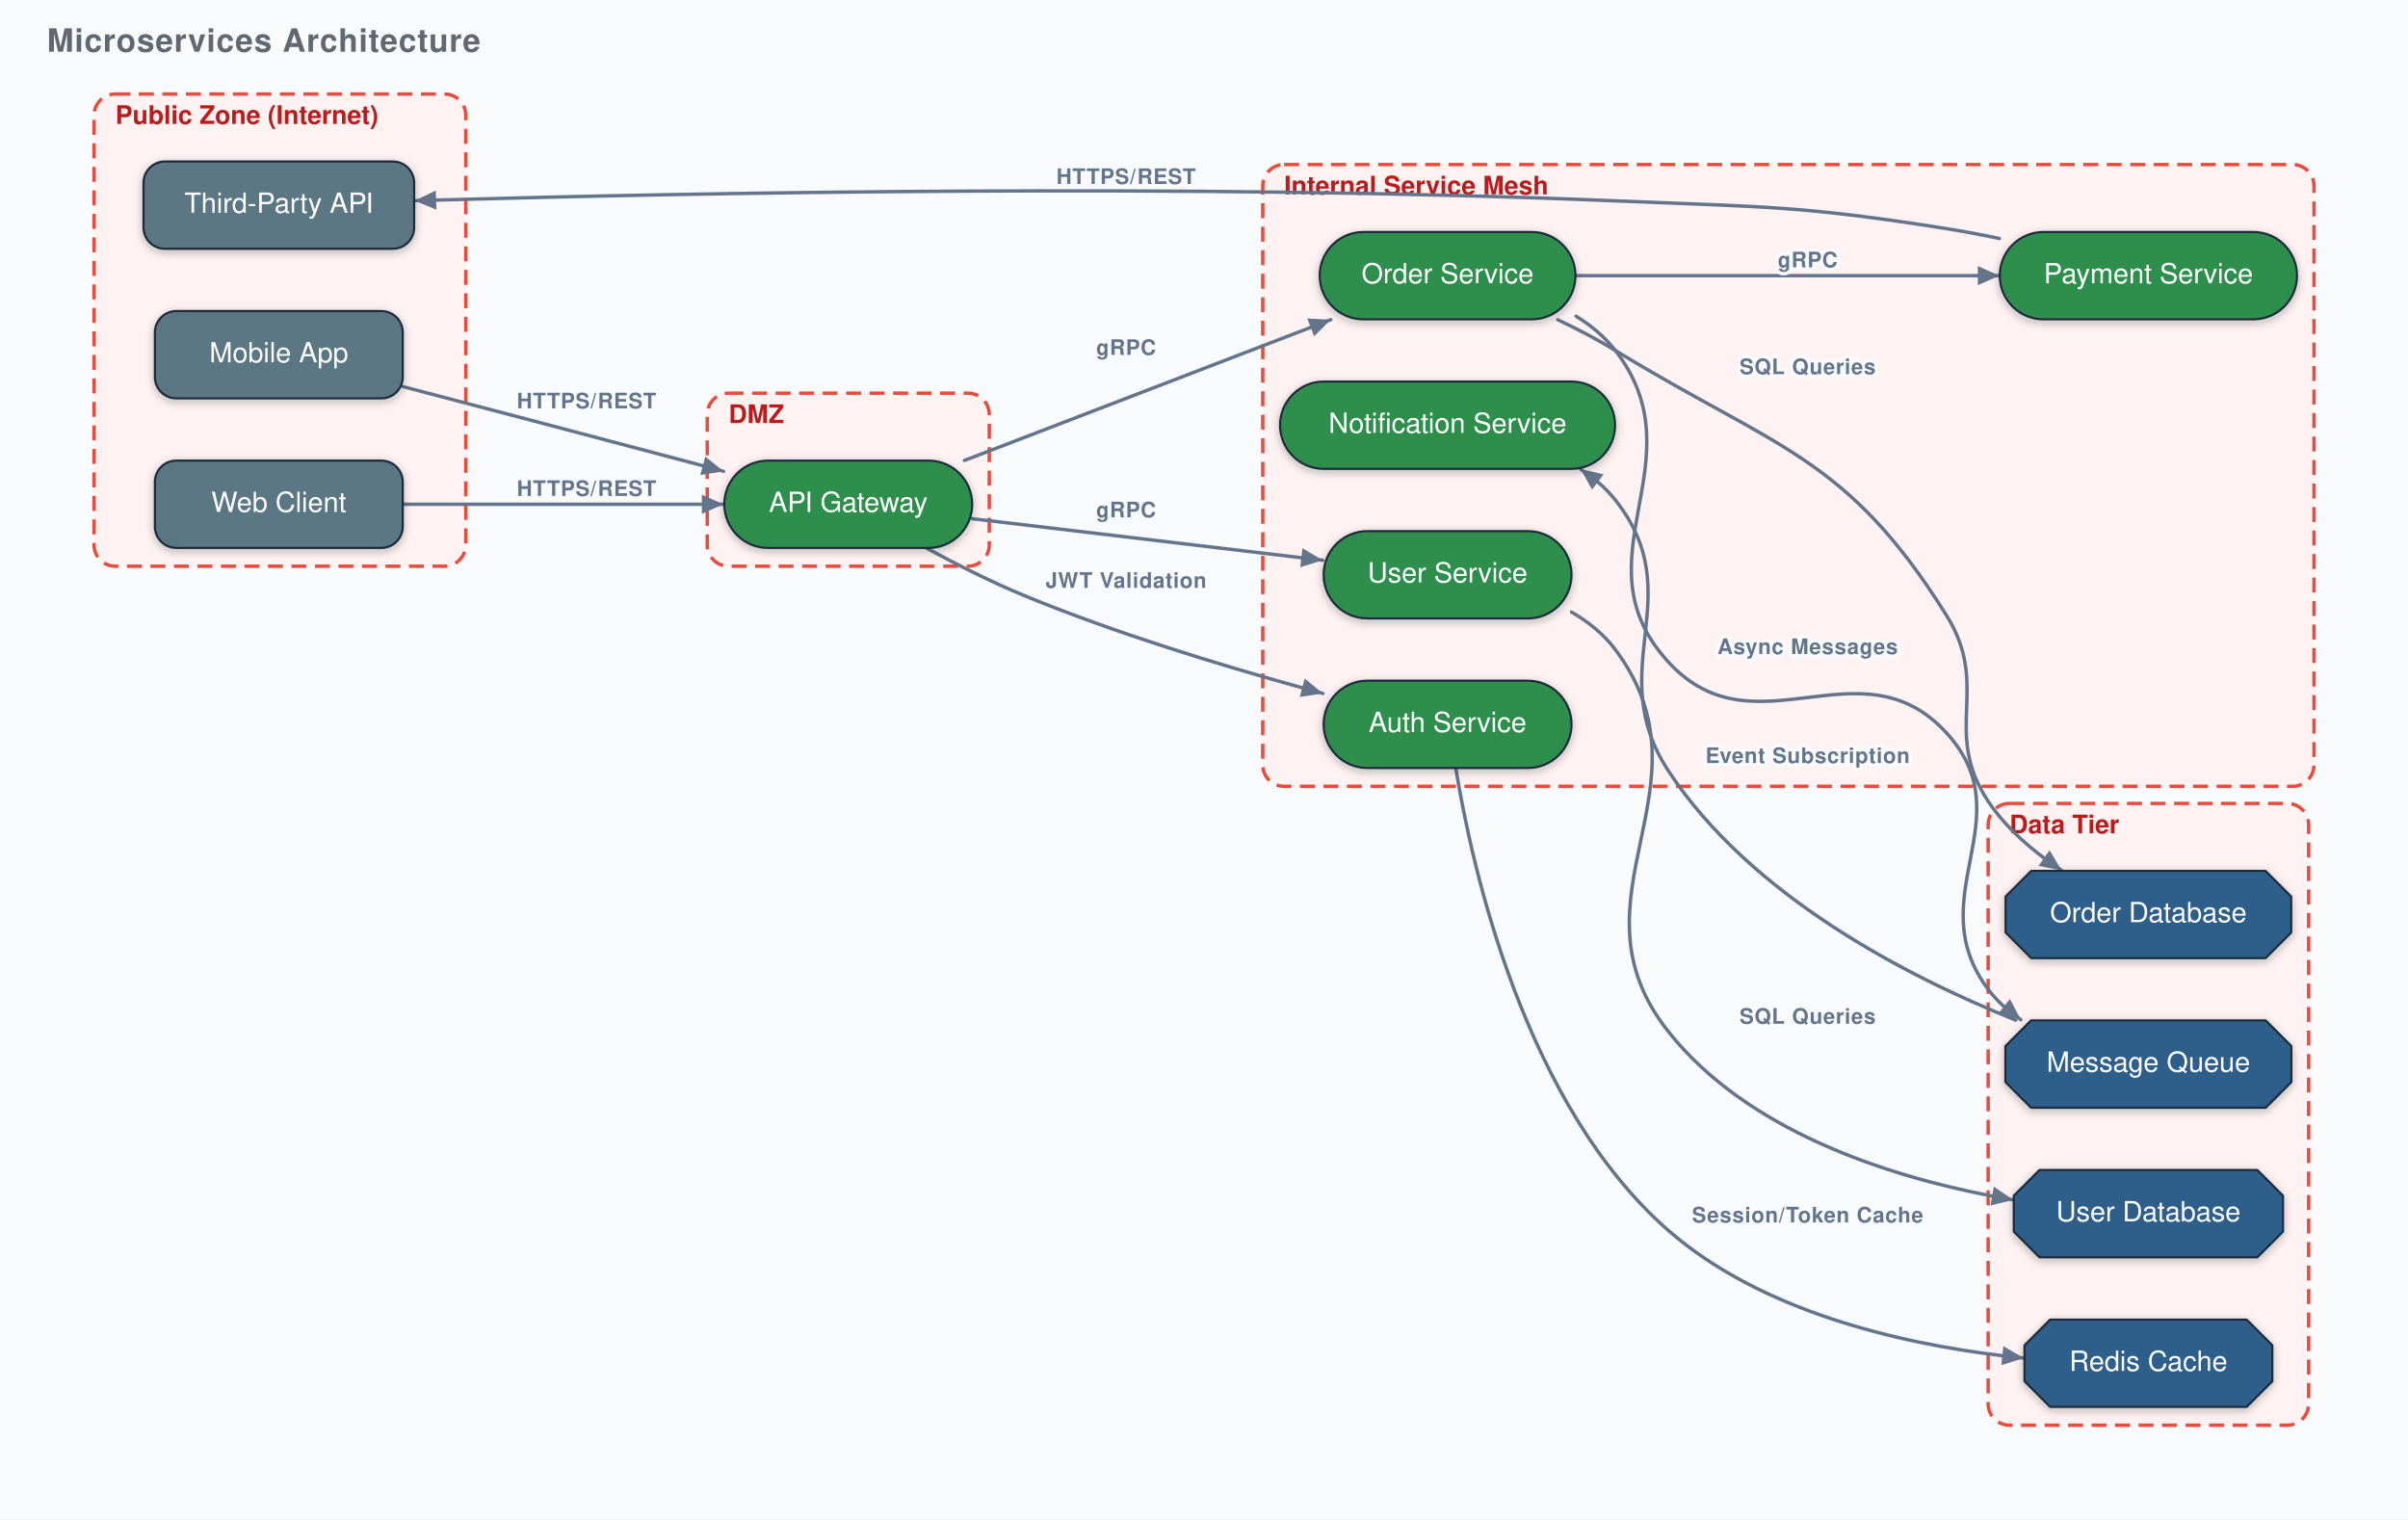
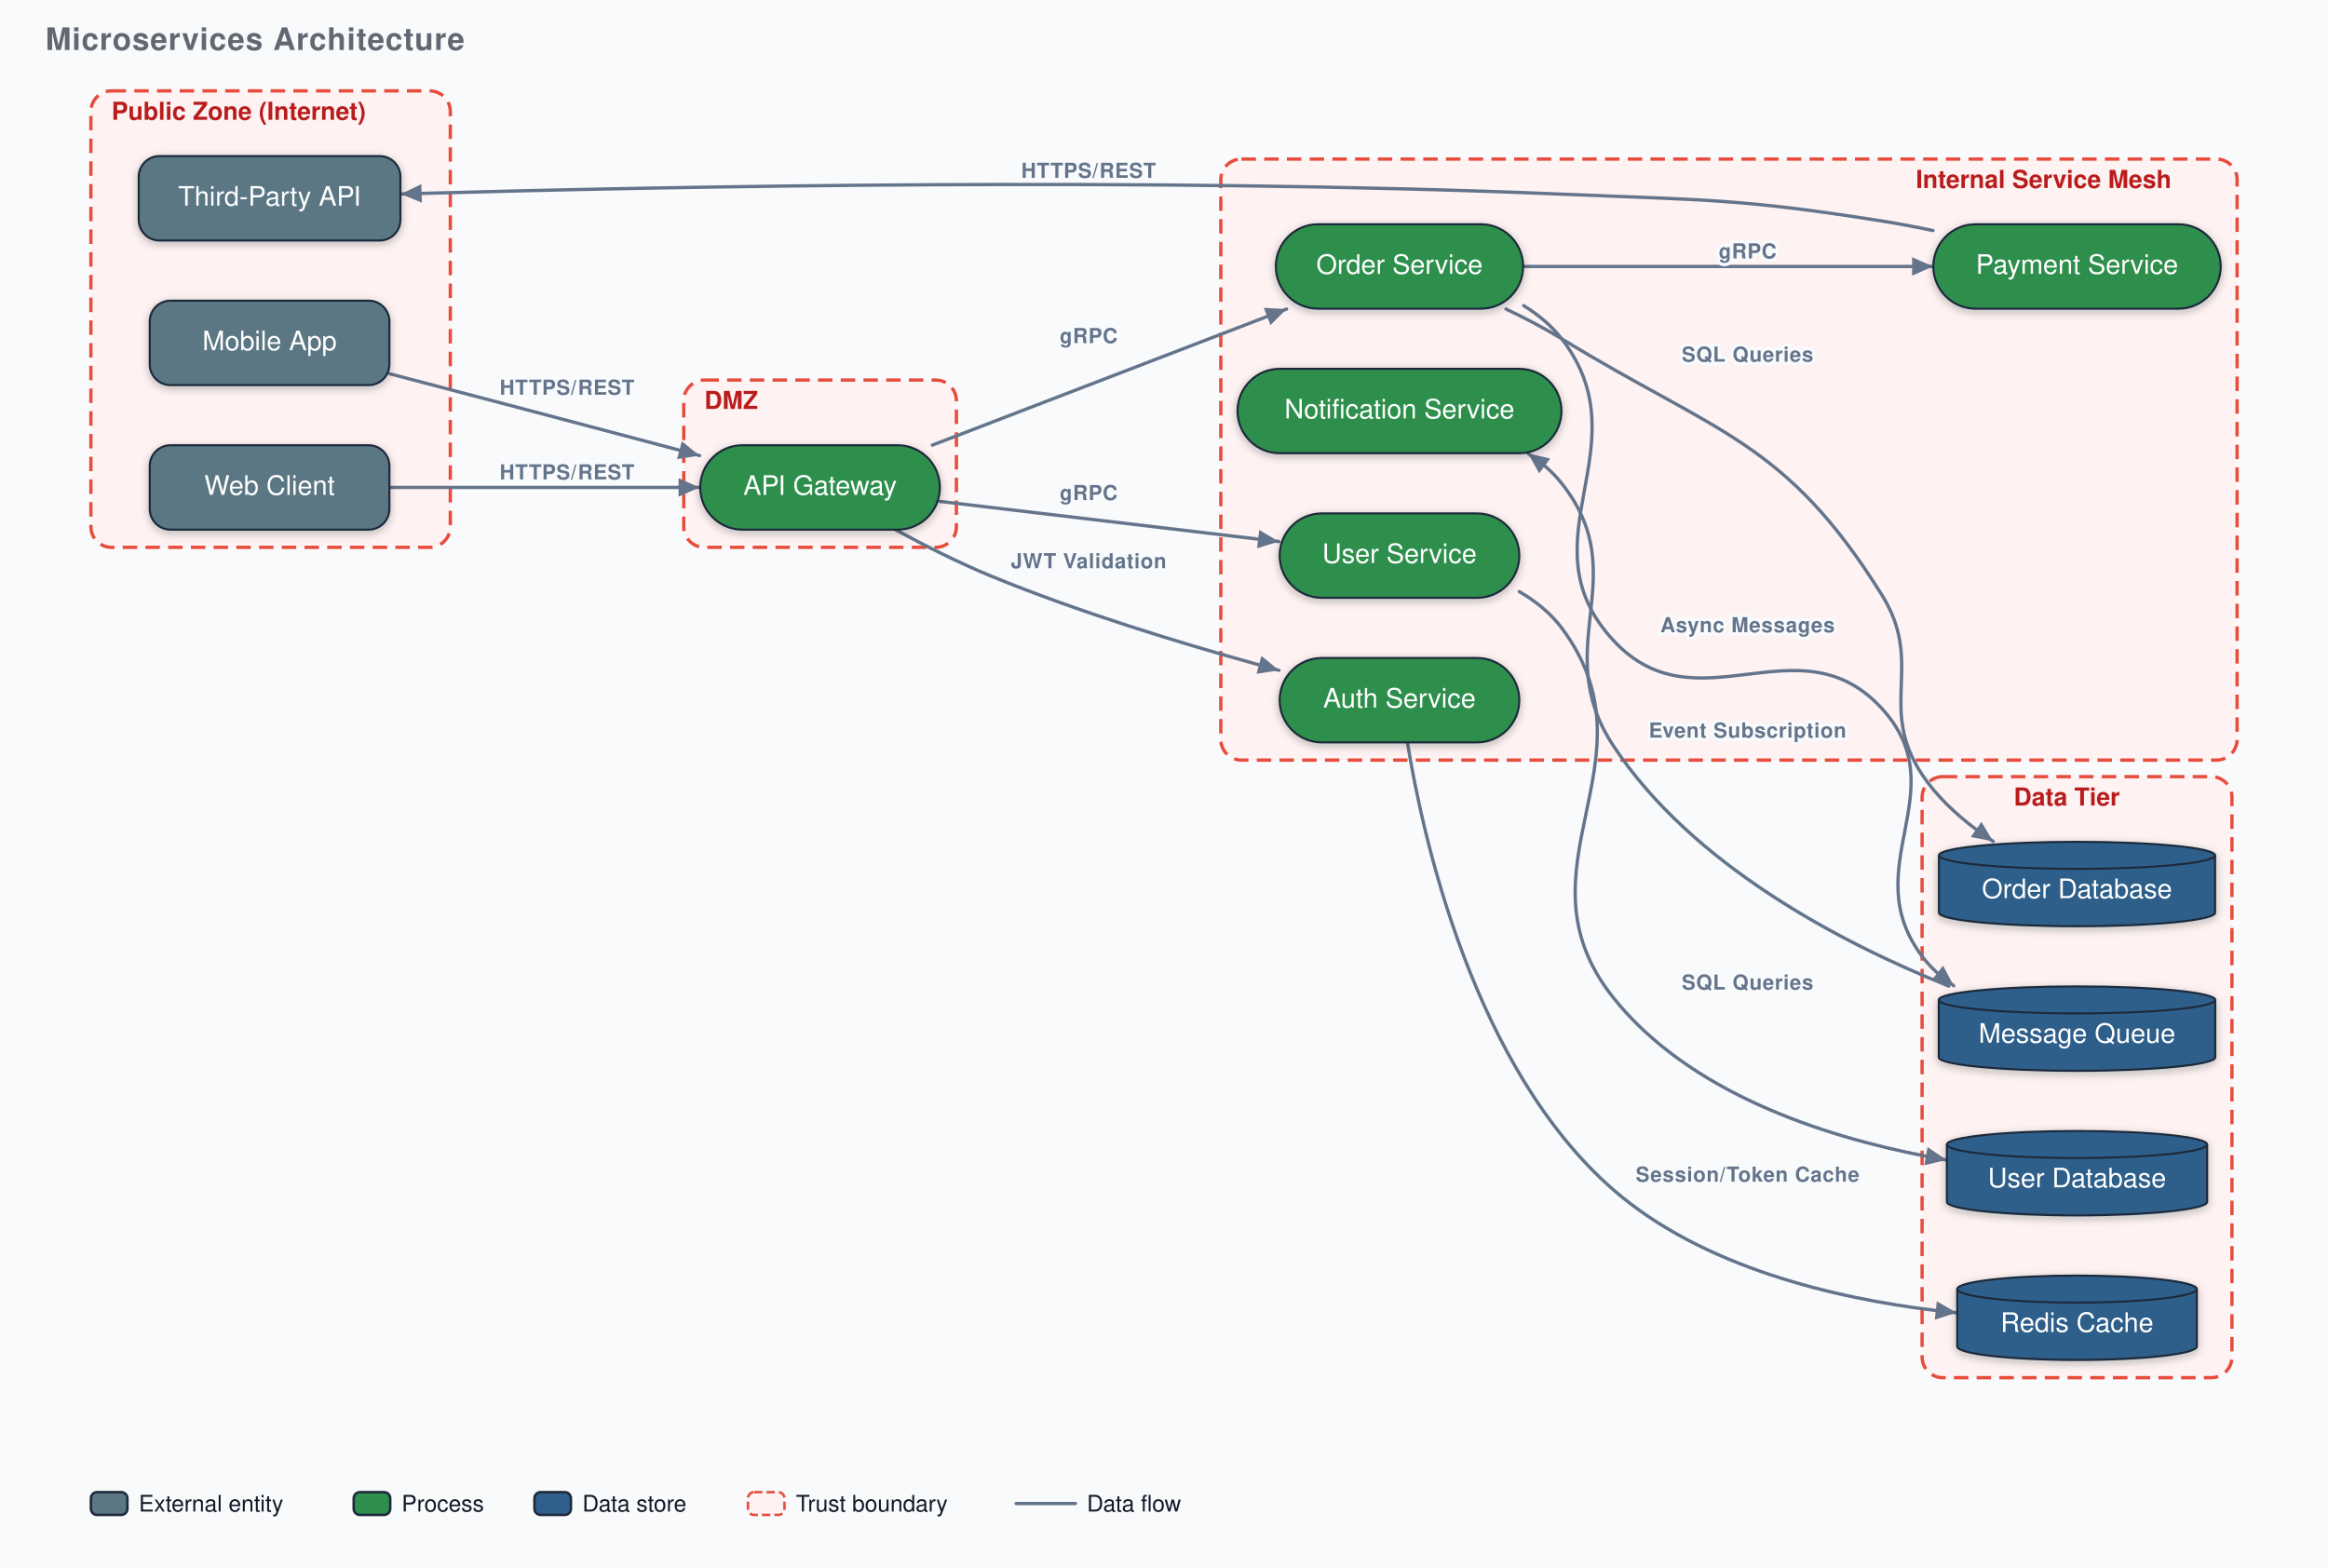
- <svg xmlns="http://www.w3.org/2000/svg" width="1127" height="711" viewBox="-44 -36 1127 711" preserveAspectRatio="xMidYMid meet" class="usv-svg usv-dfd" data-usv-engine="svg" data-usv-module="dfd" data-usv-theme="sv_default">
+ <svg xmlns="http://www.w3.org/2000/svg" width="1127" height="759" viewBox="-44 -36 1127 759" preserveAspectRatio="xMidYMid meet" class="usv-svg usv-dfd" data-usv-engine="svg" data-usv-module="dfd" data-usv-theme="sv_default">
  <defs>
    <filter id="usv-shadow-0" x="-20%" y="-20%" width="140%" height="140%">
      <feDropShadow dx="0" dy="1.2" stdDeviation="2.2" flood-color="#0f172a" flood-opacity="0.28" />
    </filter>
    <marker id="usv-arrow-1" viewBox="0 0 10 10" refX="9" refY="5" markerWidth="7" markerHeight="7" orient="auto-start-reverse">
      <path d="M 0 1 L 9 5 L 0 9 z" fill="#64748b" />
    </marker>
  </defs>
  <style type="text/css">
.usv-dfd text { font-family: Helvetica Neue, Helvetica, Arial, sans-serif; }
.usv-dfd .usv-node:hover rect, .usv-dfd .usv-node:hover polygon { stroke-width: 2.2; }
</style>
-   <rect x="-44" y="-36" width="1127" height="711" rx="0" fill="#f8fafc" stroke="none" stroke-width="0" />
+   <rect x="-44" y="-36" width="1127" height="759" rx="0" fill="#f8fafc" stroke="none" stroke-width="0" />
  <g class="usv-cluster" data-cluster-id="public_zone" data-label="Public Zone (Internet)">
    <rect x="0" y="8" width="174" height="221" rx="10" fill="#fef2f2" stroke="#e74c3c" stroke-width="1.6" stroke-dasharray="7 4" />
-     <text x="10" y="22" text-anchor="start" font-size="12" fill="#b91c1c" font-weight="bold">Public Zone (Internet)</text>
  </g>
  <g class="usv-cluster" data-cluster-id="dmz" data-label="DMZ">
    <rect x="287" y="148" width="132" height="81" rx="10" fill="#fef2f2" stroke="#e74c3c" stroke-width="1.6" stroke-dasharray="7 4" />
-     <text x="297" y="162" text-anchor="start" font-size="12" fill="#b91c1c" font-weight="bold">DMZ</text>
  </g>
  <g class="usv-cluster" data-cluster-id="internal_services" data-label="Internal Service Mesh">
    <rect x="547" y="41" width="492" height="291" rx="10" fill="#fef2f2" stroke="#e74c3c" stroke-width="1.6" stroke-dasharray="7 4" />
-     <text x="557" y="55" text-anchor="start" font-size="12" fill="#b91c1c" font-weight="bold">Internal Service Mesh</text>
  </g>
  <g class="usv-cluster" data-cluster-id="data_tier" data-label="Data Tier">
    <rect x="886.5" y="340" width="150" height="291" rx="10" fill="#fef2f2" stroke="#e74c3c" stroke-width="1.6" stroke-dasharray="7 4" />
-     <text x="896.5" y="354" text-anchor="start" font-size="12" fill="#b91c1c" font-weight="bold">Data Tier</text>
  </g>
  <g class="usv-edge usv-edge--dataflow" data-from="mobile_app" data-to="api_gateway">
    <path d="M 144.65 144.95 C 180.63 154.39 228.05 166.85 270 178 C 274.86 179.29 279.88 180.63 284.94 181.98 L 294.66 184.58" fill="none" stroke="#64748b" stroke-width="1.6" stroke-linecap="round" marker-end="url(#usv-arrow-1)" />
  </g>
  <g class="usv-edge usv-edge--dataflow" data-from="web_client" data-to="api_gateway">
    <path d="M 144.57 200 C 185.62 200 241.15 200 284.42 200 L 294.58 200" fill="none" stroke="#64748b" stroke-width="1.6" stroke-linecap="round" marker-end="url(#usv-arrow-1)" />
  </g>
  <g class="usv-edge usv-edge--dataflow" data-from="api_gateway" data-to="auth_service">
    <path d="M 389.64 220.54 C 403.79 228.2 420.39 236.59 436 243 C 477.95 260.23 526.7 275.14 565.15 285.79 L 575.19 288.54" fill="none" stroke="#64748b" stroke-width="1.6" stroke-linecap="round" marker-end="url(#usv-arrow-1)" />
  </g>
  <g class="usv-edge usv-edge--dataflow" data-from="api_gateway" data-to="user_service">
    <path d="M 411.03 206.76 C 455.66 212.05 517.84 219.41 564.95 225 L 575.07 226.19" fill="none" stroke="#64748b" stroke-width="1.6" stroke-linecap="round" marker-end="url(#usv-arrow-1)" />
  </g>
  <g class="usv-edge usv-edge--dataflow" data-from="api_gateway" data-to="order_service">
    <path d="M 407.37 179.5 C 453.57 161.75 520.46 136.05 569.32 117.27 L 578.84 113.62" fill="none" stroke="#64748b" stroke-width="1.6" stroke-linecap="round" marker-end="url(#usv-arrow-1)" />
  </g>
  <g class="usv-edge usv-edge--dataflow" data-from="order_service" data-to="payment_service">
    <path d="M 693.54 93 C 746.16 93 823.58 93 881.52 93 L 891.74 93" fill="none" stroke="#64748b" stroke-width="1.6" stroke-linecap="round" marker-end="url(#usv-arrow-1)" />
  </g>
  <g class="usv-edge usv-edge--dataflow" data-from="payment_service" data-to="third_party_api">
    <path d="M 891.79 75.62 C 883.48 73.88 875.07 72.28 867 71 C 798.72 60.16 781.07 60.89 712 58 C 512.47 49.65 276.78 54.35 160.25 57.64 L 150.03 57.94" fill="none" stroke="#64748b" stroke-width="1.6" stroke-linecap="round" marker-end="url(#usv-arrow-1)" />
  </g>
  <g class="usv-edge usv-edge--dataflow" data-from="order_service" data-to="message_queue">
    <path d="M 693.62 111.97 C 700.62 116.3 707.03 121.58 712 128 C 752.26 180.08 692.32 225.65 737 274 C 777.45 317.78 826.73 263.05 867 307 C 903.5 346.84 854.01 383.82 886.5 427 C 888.59 429.78 890.96 432.35 893.54 434.73 L 901.81 441.27" fill="none" stroke="#64748b" stroke-width="1.6" stroke-linecap="round" marker-end="url(#usv-arrow-1)" />
  </g>
  <g class="usv-edge usv-edge--dataflow" data-from="message_queue" data-to="notification_service">
    <path d="M 899.44 441.44 C 847.45 420.58 775.28 383.03 737 325 C 705.32 276.98 747.75 243.07 712 198 C 709.61 194.99 706.91 192.23 703.98 189.7 L 695.75 183.53" fill="none" stroke="#64748b" stroke-width="1.6" stroke-linecap="round" marker-end="url(#usv-arrow-1)" />
  </g>
  <g class="usv-edge usv-edge--dataflow" data-from="user_service" data-to="user_db">
    <path d="M 691.5 250.44 C 699.38 255.03 706.6 260.79 712 268 C 760.14 332.3 686.92 384.19 737 447 C 773.64 492.95 838.1 514.07 888.41 523.78 L 898.27 525.57" fill="none" stroke="#64748b" stroke-width="1.6" stroke-linecap="round" marker-end="url(#usv-arrow-1)" />
  </g>
  <g class="usv-edge usv-edge--dataflow" data-from="order_service" data-to="order_db">
    <path d="M 685.06 113.62 C 694.24 117.98 703.56 122.83 712 128 C 787.23 174.07 820.27 177.17 867 252 C 887.99 285.61 864.62 305.96 886.5 339 C 893.25 349.19 902.67 358.06 912.54 365.48 L 920.89 371.37" fill="none" stroke="#64748b" stroke-width="1.6" stroke-linecap="round" marker-end="url(#usv-arrow-1)" />
  </g>
  <g class="usv-edge usv-edge--dataflow" data-from="auth_service" data-to="redis_cache">
    <path d="M 637.36 323.61 C 644.86 369.58 669.39 481.11 737 540 C 780.23 577.66 844.5 592.6 893.04 598.46 L 903.15 599.57" fill="none" stroke="#64748b" stroke-width="1.6" stroke-linecap="round" marker-end="url(#usv-arrow-1)" />
  </g>
  <g class="usv-node usv-node--external" data-kind="external" data-label="Mobile App" data-node-id="mobile_app">
    <rect x="28.5" y="109.58" width="116" height="40.85" rx="10" fill="#5c7784" stroke="#1e293b" stroke-width="1" filter="url(#usv-shadow-0)" />
    <text x="86.5" y="133.57" text-anchor="middle" font-size="13" fill="#ffffff">Mobile App</text>
  </g>
  <g class="usv-node usv-node--external" data-kind="external" data-label="Web Client" data-node-id="web_client">
    <rect x="28.5" y="179.57" width="116" height="40.85" rx="10" fill="#5c7784" stroke="#1e293b" stroke-width="1" filter="url(#usv-shadow-0)" />
    <text x="86.5" y="203.57" text-anchor="middle" font-size="13" fill="#ffffff">Web Client</text>
  </g>
  <g class="usv-node usv-node--external" data-kind="external" data-label="Third-Party API" data-node-id="third_party_api">
    <rect x="23.17" y="39.58" width="126.67" height="40.85" rx="10" fill="#5c7784" stroke="#1e293b" stroke-width="1" filter="url(#usv-shadow-0)" />
    <text x="86.5" y="63.58" text-anchor="middle" font-size="13" fill="#ffffff">Third-Party API</text>
  </g>
  <g class="usv-node usv-node--process" data-kind="process" data-label="API Gateway" data-node-id="api_gateway">
    <rect x="295" y="179.57" width="116" height="40.85" rx="20.42" fill="#2f8f4e" stroke="#1e293b" stroke-width="1" filter="url(#usv-shadow-0)" />
    <text x="353" y="203.57" text-anchor="middle" font-size="13" fill="#ffffff">API Gateway</text>
  </g>
  <g class="usv-node usv-node--process" data-kind="process" data-label="Auth Service" data-node-id="auth_service">
    <rect x="575.5" y="282.57" width="116" height="40.85" rx="20.42" fill="#2f8f4e" stroke="#1e293b" stroke-width="1" filter="url(#usv-shadow-0)" />
    <text x="633.5" y="306.57" text-anchor="middle" font-size="13" fill="#ffffff">Auth Service</text>
  </g>
  <g class="usv-node usv-node--process" data-kind="process" data-label="User Service" data-node-id="user_service">
    <rect x="575.5" y="212.57" width="116" height="40.85" rx="20.42" fill="#2f8f4e" stroke="#1e293b" stroke-width="1" filter="url(#usv-shadow-0)" />
    <text x="633.5" y="236.57" text-anchor="middle" font-size="13" fill="#ffffff">User Service</text>
  </g>
  <g class="usv-node usv-node--process" data-kind="process" data-label="Order Service" data-node-id="order_service">
    <rect x="573.65" y="72.58" width="119.7" height="40.85" rx="20.42" fill="#2f8f4e" stroke="#1e293b" stroke-width="1" filter="url(#usv-shadow-0)" />
    <text x="633.5" y="96.58" text-anchor="middle" font-size="13" fill="#ffffff">Order Service</text>
  </g>
  <g class="usv-node usv-node--process" data-kind="process" data-label="Payment Service" data-node-id="payment_service">
    <rect x="891.94" y="72.58" width="139.12" height="40.85" rx="20.42" fill="#2f8f4e" stroke="#1e293b" stroke-width="1" filter="url(#usv-shadow-0)" />
    <text x="961.5" y="96.58" text-anchor="middle" font-size="13" fill="#ffffff">Payment Service</text>
  </g>
  <g class="usv-node usv-node--process" data-kind="process" data-label="Notification Service" data-node-id="notification_service">
    <rect x="555.1" y="142.57" width="156.8" height="40.85" rx="20.42" fill="#2f8f4e" stroke="#1e293b" stroke-width="1" filter="url(#usv-shadow-0)" />
    <text x="633.5" y="166.57" text-anchor="middle" font-size="13" fill="#ffffff">Notification Service</text>
  </g>
  <g class="usv-node usv-node--datastore" data-kind="datastore" data-label="User Database" data-node-id="user_db">
-     <polygon points="910.51,511.57 1012.49,511.57 1024.49,523.58 1024.49,540.42 1012.49,552.42 910.51,552.42 898.51,540.42 898.51,523.58" fill="#2f5f8a" stroke="#1e293b" stroke-width="1" stroke-linejoin="round" filter="url(#usv-shadow-0)" />
-     <text x="961.5" y="535.58" text-anchor="middle" font-size="13" fill="#ffffff">User Database</text>
+     <g class="usv-cylinder">
+       <path d="M 898.51 518.11 A 62.99 6.54 0 0 1 1024.49 518.11 L 1024.49 545.89 A 62.99 6.54 0 0 1 898.51 545.89 Z" fill="#2f5f8a" stroke="#1e293b" stroke-width="1" filter="url(#usv-shadow-0)" />
+       <path d="M 898.51 518.11 A 62.99 6.54 0 0 0 1024.49 518.11" fill="none" stroke="#1e293b" stroke-width="1" />
+     </g>
+     <text x="961.5" y="538.84" text-anchor="middle" font-size="13" fill="#ffffff">User Database</text>
  </g>
  <g class="usv-node usv-node--datastore" data-kind="datastore" data-label="Order Database" data-node-id="order_db">
-     <polygon points="906.66,371.57 1016.34,371.57 1028.34,383.57 1028.34,400.42 1016.34,412.42 906.66,412.42 894.66,400.42 894.66,383.57" fill="#2f5f8a" stroke="#1e293b" stroke-width="1" stroke-linejoin="round" filter="url(#usv-shadow-0)" />
-     <text x="961.5" y="395.57" text-anchor="middle" font-size="13" fill="#ffffff">Order Database</text>
+     <g class="usv-cylinder">
+       <path d="M 894.66 378.11 A 66.84 6.54 0 0 1 1028.34 378.11 L 1028.34 405.89 A 66.84 6.54 0 0 1 894.66 405.89 Z" fill="#2f5f8a" stroke="#1e293b" stroke-width="1" filter="url(#usv-shadow-0)" />
+       <path d="M 894.66 378.11 A 66.84 6.54 0 0 0 1028.34 378.11" fill="none" stroke="#1e293b" stroke-width="1" />
+     </g>
+     <text x="961.5" y="398.84" text-anchor="middle" font-size="13" fill="#ffffff">Order Database</text>
  </g>
  <g class="usv-node usv-node--datastore" data-kind="datastore" data-label="Redis Cache" data-node-id="redis_cache">
-     <polygon points="915.5,581.58 1007.5,581.58 1019.5,593.58 1019.5,610.43 1007.5,622.43 915.5,622.43 903.5,610.43 903.5,593.58" fill="#2f5f8a" stroke="#1e293b" stroke-width="1" stroke-linejoin="round" filter="url(#usv-shadow-0)" />
-     <text x="961.5" y="605.58" text-anchor="middle" font-size="13" fill="#ffffff">Redis Cache</text>
+     <g class="usv-cylinder">
+       <path d="M 903.5 588.11 A 58 6.54 0 0 1 1019.5 588.11 L 1019.5 615.89 A 58 6.54 0 0 1 903.5 615.89 Z" fill="#2f5f8a" stroke="#1e293b" stroke-width="1" filter="url(#usv-shadow-0)" />
+       <path d="M 903.5 588.11 A 58 6.54 0 0 0 1019.5 588.11" fill="none" stroke="#1e293b" stroke-width="1" />
+     </g>
+     <text x="961.5" y="608.84" text-anchor="middle" font-size="13" fill="#ffffff">Redis Cache</text>
  </g>
  <g class="usv-node usv-node--datastore" data-kind="datastore" data-label="Message Queue" data-node-id="message_queue">
-     <polygon points="906.58,441.57 1016.42,441.57 1028.42,453.57 1028.42,470.42 1016.42,482.42 906.58,482.42 894.58,470.42 894.58,453.57" fill="#2f5f8a" stroke="#1e293b" stroke-width="1" stroke-linejoin="round" filter="url(#usv-shadow-0)" />
-     <text x="961.5" y="465.57" text-anchor="middle" font-size="13" fill="#ffffff">Message Queue</text>
+     <g class="usv-cylinder">
+       <path d="M 894.58 448.11 A 66.92 6.54 0 0 1 1028.42 448.11 L 1028.42 475.89 A 66.92 6.54 0 0 1 894.58 475.89 Z" fill="#2f5f8a" stroke="#1e293b" stroke-width="1" filter="url(#usv-shadow-0)" />
+       <path d="M 894.58 448.11 A 66.92 6.54 0 0 0 1028.42 448.11" fill="none" stroke="#1e293b" stroke-width="1" />
+     </g>
+     <text x="961.5" y="468.84" text-anchor="middle" font-size="13" fill="#ffffff">Message Queue</text>
+   </g>
+   <g class="usv-label usv-label--cluster" data-cluster-id="public_zone">
+     <text x="10" y="22" text-anchor="start" font-size="12" fill="#fef2f2" font-weight="bold" stroke="#fef2f2" stroke-width="4.8" stroke-linejoin="round">Public Zone (Internet)</text>
+     <text x="10" y="22" text-anchor="start" font-size="12" fill="#b91c1c" font-weight="bold">Public Zone (Internet)</text>
+   </g>
+   <g class="usv-label usv-label--cluster" data-cluster-id="dmz">
+     <text x="297" y="162" text-anchor="start" font-size="12" fill="#fef2f2" font-weight="bold" stroke="#fef2f2" stroke-width="4.8" stroke-linejoin="round">DMZ</text>
+     <text x="297" y="162" text-anchor="start" font-size="12" fill="#b91c1c" font-weight="bold">DMZ</text>
+   </g>
+   <g class="usv-label usv-label--cluster" data-cluster-id="internal_services">
+     <text x="883.48" y="55" text-anchor="start" font-size="12" fill="#fef2f2" font-weight="bold" stroke="#fef2f2" stroke-width="4.8" stroke-linejoin="round">Internal Service Mesh</text>
+     <text x="883.48" y="55" text-anchor="start" font-size="12" fill="#b91c1c" font-weight="bold">Internal Service Mesh</text>
+   </g>
+   <g class="usv-label usv-label--cluster" data-cluster-id="data_tier">
+     <text x="930.86" y="354" text-anchor="start" font-size="12" fill="#fef2f2" font-weight="bold" stroke="#fef2f2" stroke-width="4.8" stroke-linejoin="round">Data Tier</text>
+     <text x="930.86" y="354" text-anchor="start" font-size="12" fill="#b91c1c" font-weight="bold">Data Tier</text>
  </g>
  <text x="-22" y="-11.8" text-anchor="start" font-size="15" font-weight="600" fill="#111827" opacity="0.65" letter-spacing="0.4">Microservices Architecture</text>
  <g class="usv-edge-label">
    <text x="230.5" y="155.1" text-anchor="middle" font-size="10" font-weight="600" letter-spacing="0.3" fill="#f8fafc" stroke="#f8fafc" stroke-width="3.2" stroke-linejoin="round">HTTPS/REST</text>
    <text x="230.5" y="155.1" text-anchor="middle" font-size="10" font-weight="600" letter-spacing="0.3" fill="#64748b">HTTPS/REST</text>
  </g>
  <g class="usv-edge-label">
    <text x="230.5" y="196.1" text-anchor="middle" font-size="10" font-weight="600" letter-spacing="0.3" fill="#f8fafc" stroke="#f8fafc" stroke-width="3.2" stroke-linejoin="round">HTTPS/REST</text>
    <text x="230.5" y="196.1" text-anchor="middle" font-size="10" font-weight="600" letter-spacing="0.3" fill="#64748b">HTTPS/REST</text>
  </g>
  <g class="usv-edge-label">
    <text x="483" y="239.1" text-anchor="middle" font-size="10" font-weight="600" letter-spacing="0.3" fill="#f8fafc" stroke="#f8fafc" stroke-width="3.2" stroke-linejoin="round">JWT Validation</text>
    <text x="483" y="239.1" text-anchor="middle" font-size="10" font-weight="600" letter-spacing="0.3" fill="#64748b">JWT Validation</text>
  </g>
  <g class="usv-edge-label">
    <text x="483" y="206.1" text-anchor="middle" font-size="10" font-weight="600" letter-spacing="0.3" fill="#f8fafc" stroke="#f8fafc" stroke-width="3.2" stroke-linejoin="round">gRPC</text>
    <text x="483" y="206.1" text-anchor="middle" font-size="10" font-weight="600" letter-spacing="0.3" fill="#64748b">gRPC</text>
  </g>
  <g class="usv-edge-label">
    <text x="483" y="130.1" text-anchor="middle" font-size="10" font-weight="600" letter-spacing="0.3" fill="#f8fafc" stroke="#f8fafc" stroke-width="3.2" stroke-linejoin="round">gRPC</text>
    <text x="483" y="130.1" text-anchor="middle" font-size="10" font-weight="600" letter-spacing="0.3" fill="#64748b">gRPC</text>
  </g>
  <g class="usv-edge-label">
    <text x="802" y="89.1" text-anchor="middle" font-size="10" font-weight="600" letter-spacing="0.3" fill="#f8fafc" stroke="#f8fafc" stroke-width="3.2" stroke-linejoin="round">gRPC</text>
    <text x="802" y="89.1" text-anchor="middle" font-size="10" font-weight="600" letter-spacing="0.3" fill="#64748b">gRPC</text>
  </g>
  <g class="usv-edge-label">
    <text x="483" y="50.1" text-anchor="middle" font-size="10" font-weight="600" letter-spacing="0.3" fill="#f8fafc" stroke="#f8fafc" stroke-width="3.2" stroke-linejoin="round">HTTPS/REST</text>
    <text x="483" y="50.1" text-anchor="middle" font-size="10" font-weight="600" letter-spacing="0.3" fill="#64748b">HTTPS/REST</text>
  </g>
  <g class="usv-edge-label">
    <text x="802" y="270.1" text-anchor="middle" font-size="10" font-weight="600" letter-spacing="0.3" fill="#f8fafc" stroke="#f8fafc" stroke-width="3.2" stroke-linejoin="round">Async Messages</text>
    <text x="802" y="270.1" text-anchor="middle" font-size="10" font-weight="600" letter-spacing="0.3" fill="#64748b">Async Messages</text>
  </g>
  <g class="usv-edge-label">
    <text x="802" y="321.1" text-anchor="middle" font-size="10" font-weight="600" letter-spacing="0.3" fill="#f8fafc" stroke="#f8fafc" stroke-width="3.2" stroke-linejoin="round">Event Subscription</text>
    <text x="802" y="321.1" text-anchor="middle" font-size="10" font-weight="600" letter-spacing="0.3" fill="#64748b">Event Subscription</text>
  </g>
  <g class="usv-edge-label">
    <text x="802" y="443.1" text-anchor="middle" font-size="10" font-weight="600" letter-spacing="0.3" fill="#f8fafc" stroke="#f8fafc" stroke-width="3.2" stroke-linejoin="round">SQL Queries</text>
    <text x="802" y="443.1" text-anchor="middle" font-size="10" font-weight="600" letter-spacing="0.3" fill="#64748b">SQL Queries</text>
  </g>
  <g class="usv-edge-label">
    <text x="802" y="139.1" text-anchor="middle" font-size="10" font-weight="600" letter-spacing="0.3" fill="#f8fafc" stroke="#f8fafc" stroke-width="3.2" stroke-linejoin="round">SQL Queries</text>
    <text x="802" y="139.1" text-anchor="middle" font-size="10" font-weight="600" letter-spacing="0.3" fill="#64748b">SQL Queries</text>
  </g>
  <g class="usv-edge-label">
    <text x="802" y="536.1" text-anchor="middle" font-size="10" font-weight="600" letter-spacing="0.3" fill="#f8fafc" stroke="#f8fafc" stroke-width="3.2" stroke-linejoin="round">Session/Token Cache</text>
    <text x="802" y="536.1" text-anchor="middle" font-size="10" font-weight="600" letter-spacing="0.3" fill="#64748b">Session/Token Cache</text>
  </g>
+   <g class="usv-legend">
+     <rect x="0" y="686.41" width="17.68" height="11.05" rx="3" fill="#5c7784" stroke="#1e293b" stroke-width="1.2" />
+     <text x="23.2" y="695.8" text-anchor="start" font-size="11.05" fill="#111827">External entity</text>
+     <rect x="127.23" y="686.41" width="17.68" height="11.05" rx="3" fill="#2f8f4e" stroke="#1e293b" stroke-width="1.2" />
+     <text x="150.43" y="695.8" text-anchor="start" font-size="11.05" fill="#111827">Process</text>
+     <rect x="214.72" y="686.41" width="17.68" height="11.05" rx="3" fill="#2f5f8a" stroke="#1e293b" stroke-width="1.2" />
+     <text x="237.93" y="695.8" text-anchor="start" font-size="11.05" fill="#111827">Data store</text>
+     <rect x="318.09" y="686.41" width="17.68" height="11.05" rx="3" fill="#fef2f2" stroke="#e74c3c" stroke-width="1.2" stroke-dasharray="4 2" />
+     <text x="341.3" y="695.8" text-anchor="start" font-size="11.05" fill="#111827">Trust boundary</text>
+     <path d="M 447.92 691.93 L 476.65 691.93" fill="none" stroke="#64748b" stroke-width="1.6" stroke-linecap="round" />
+     <text x="482.18" y="695.8" text-anchor="start" font-size="11.05" fill="#111827">Data flow</text>
+   </g>
</svg>
